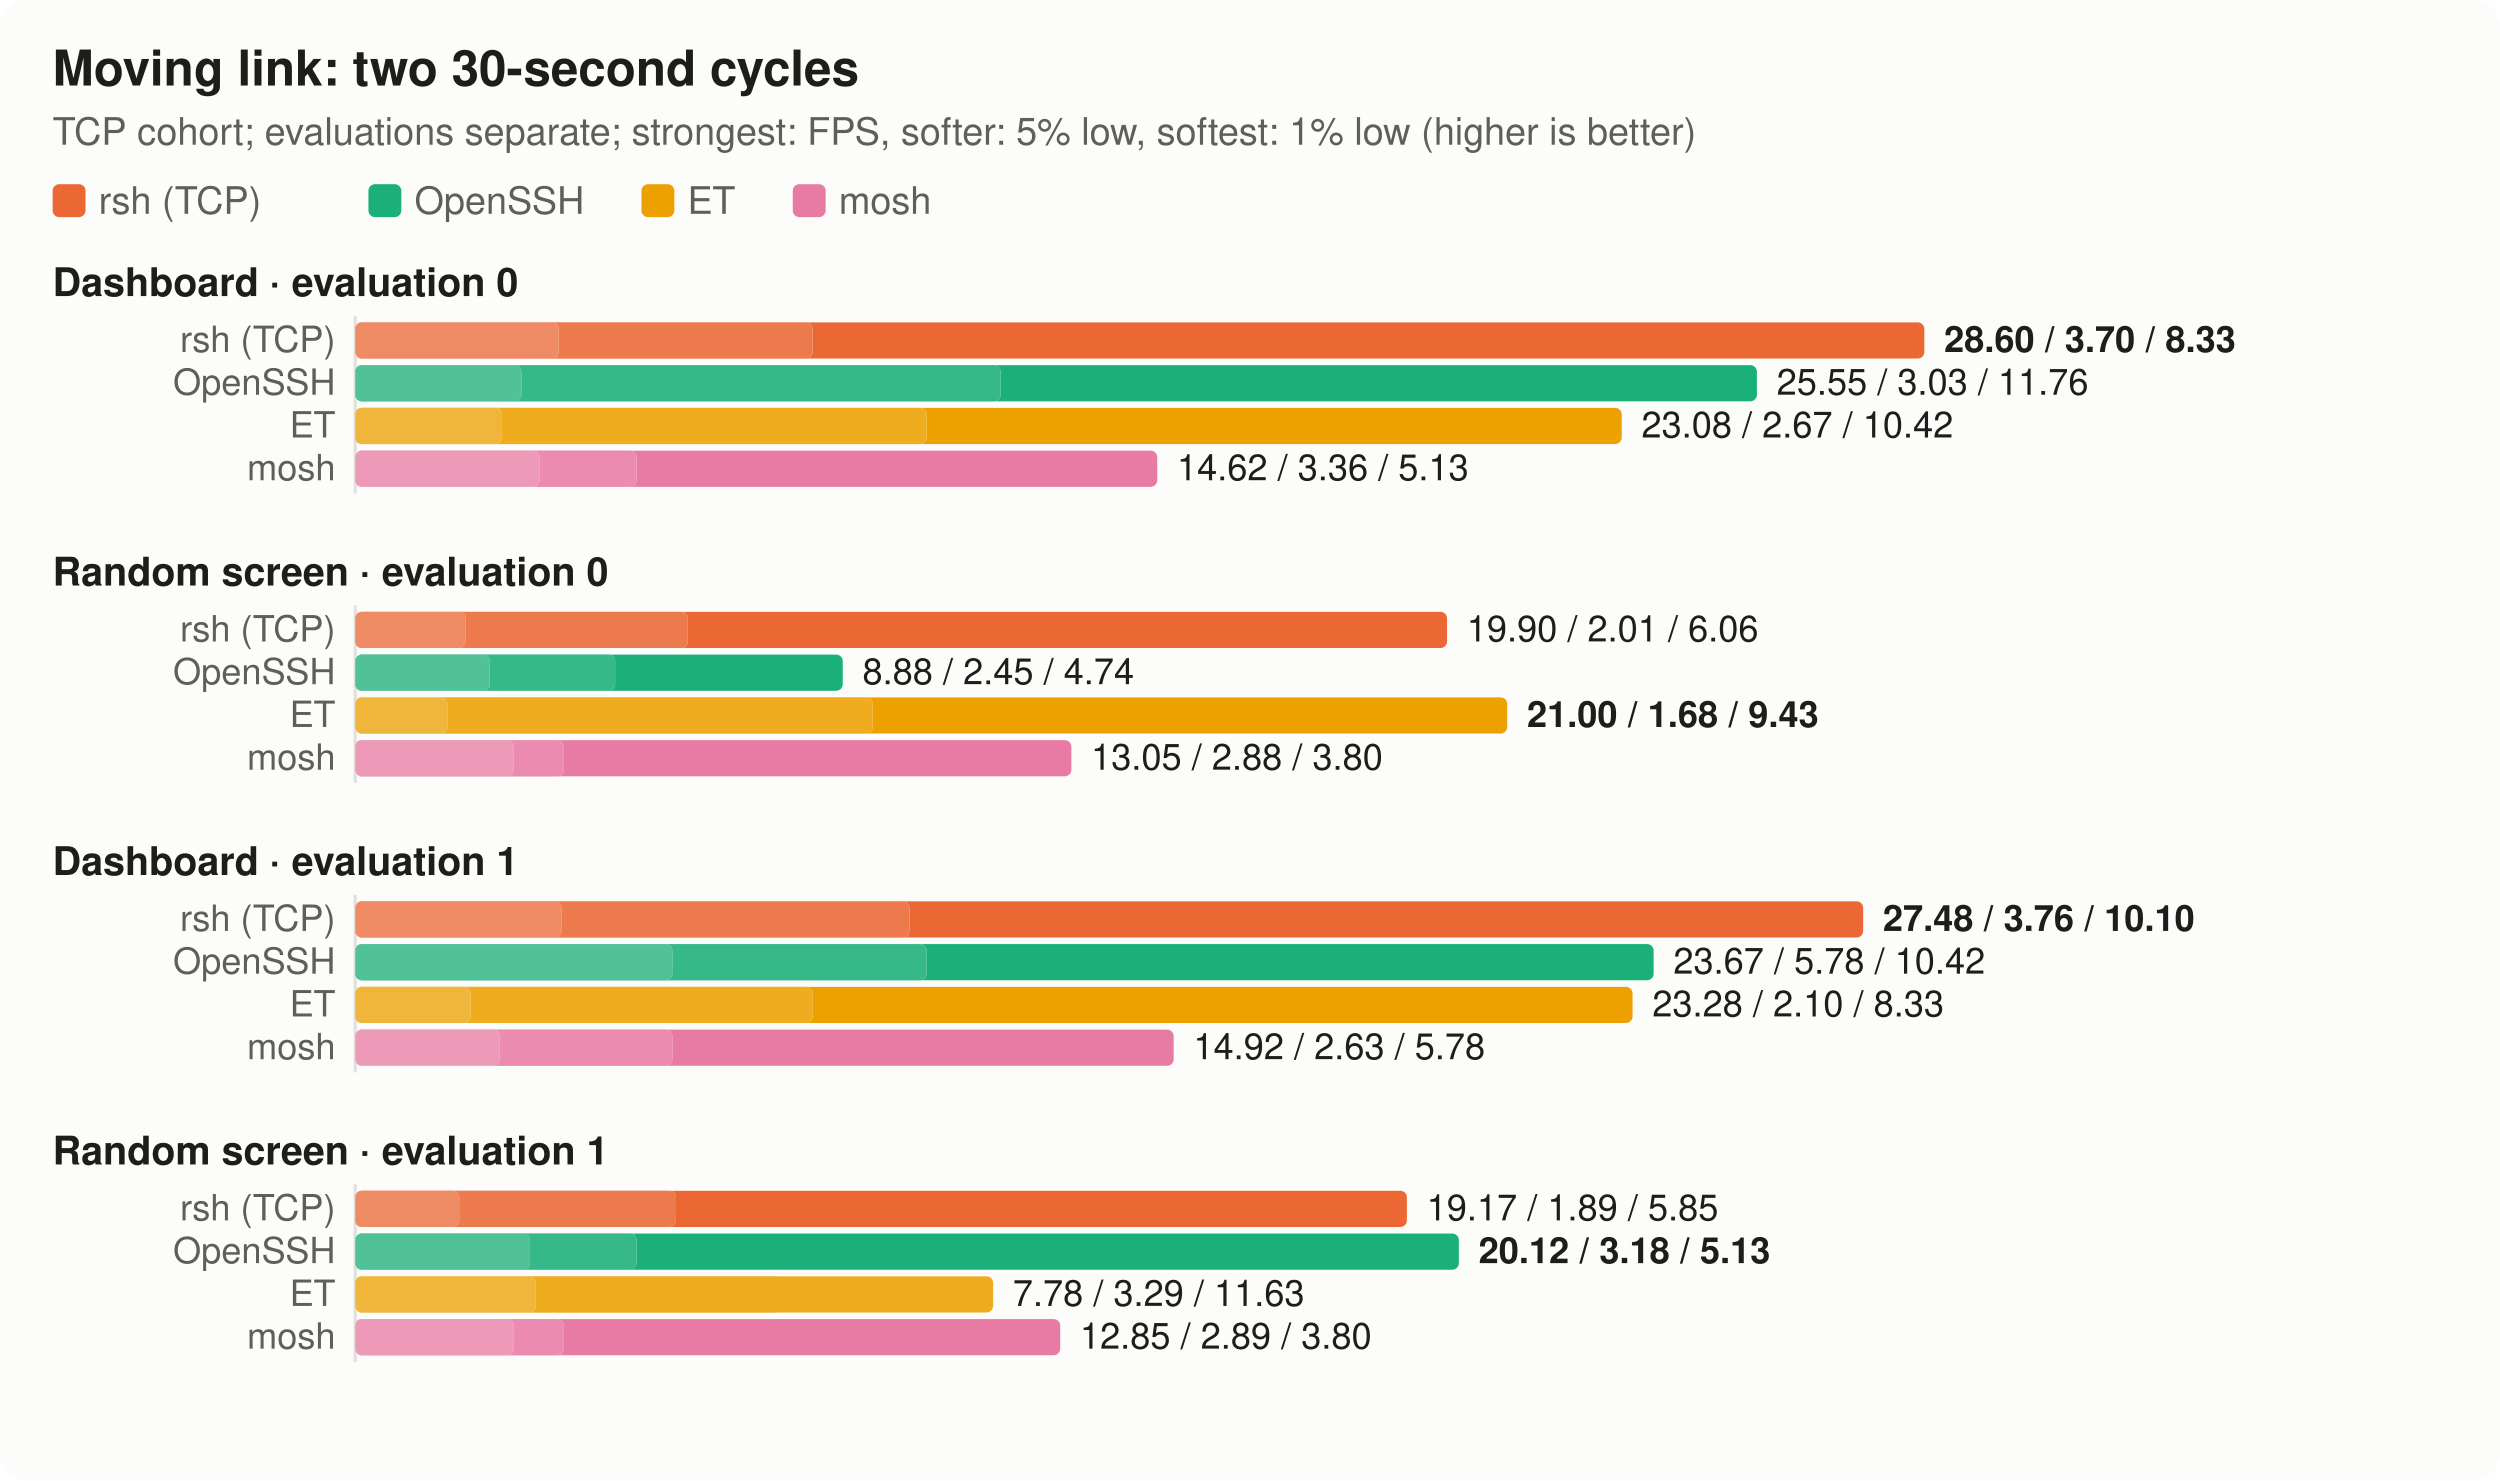
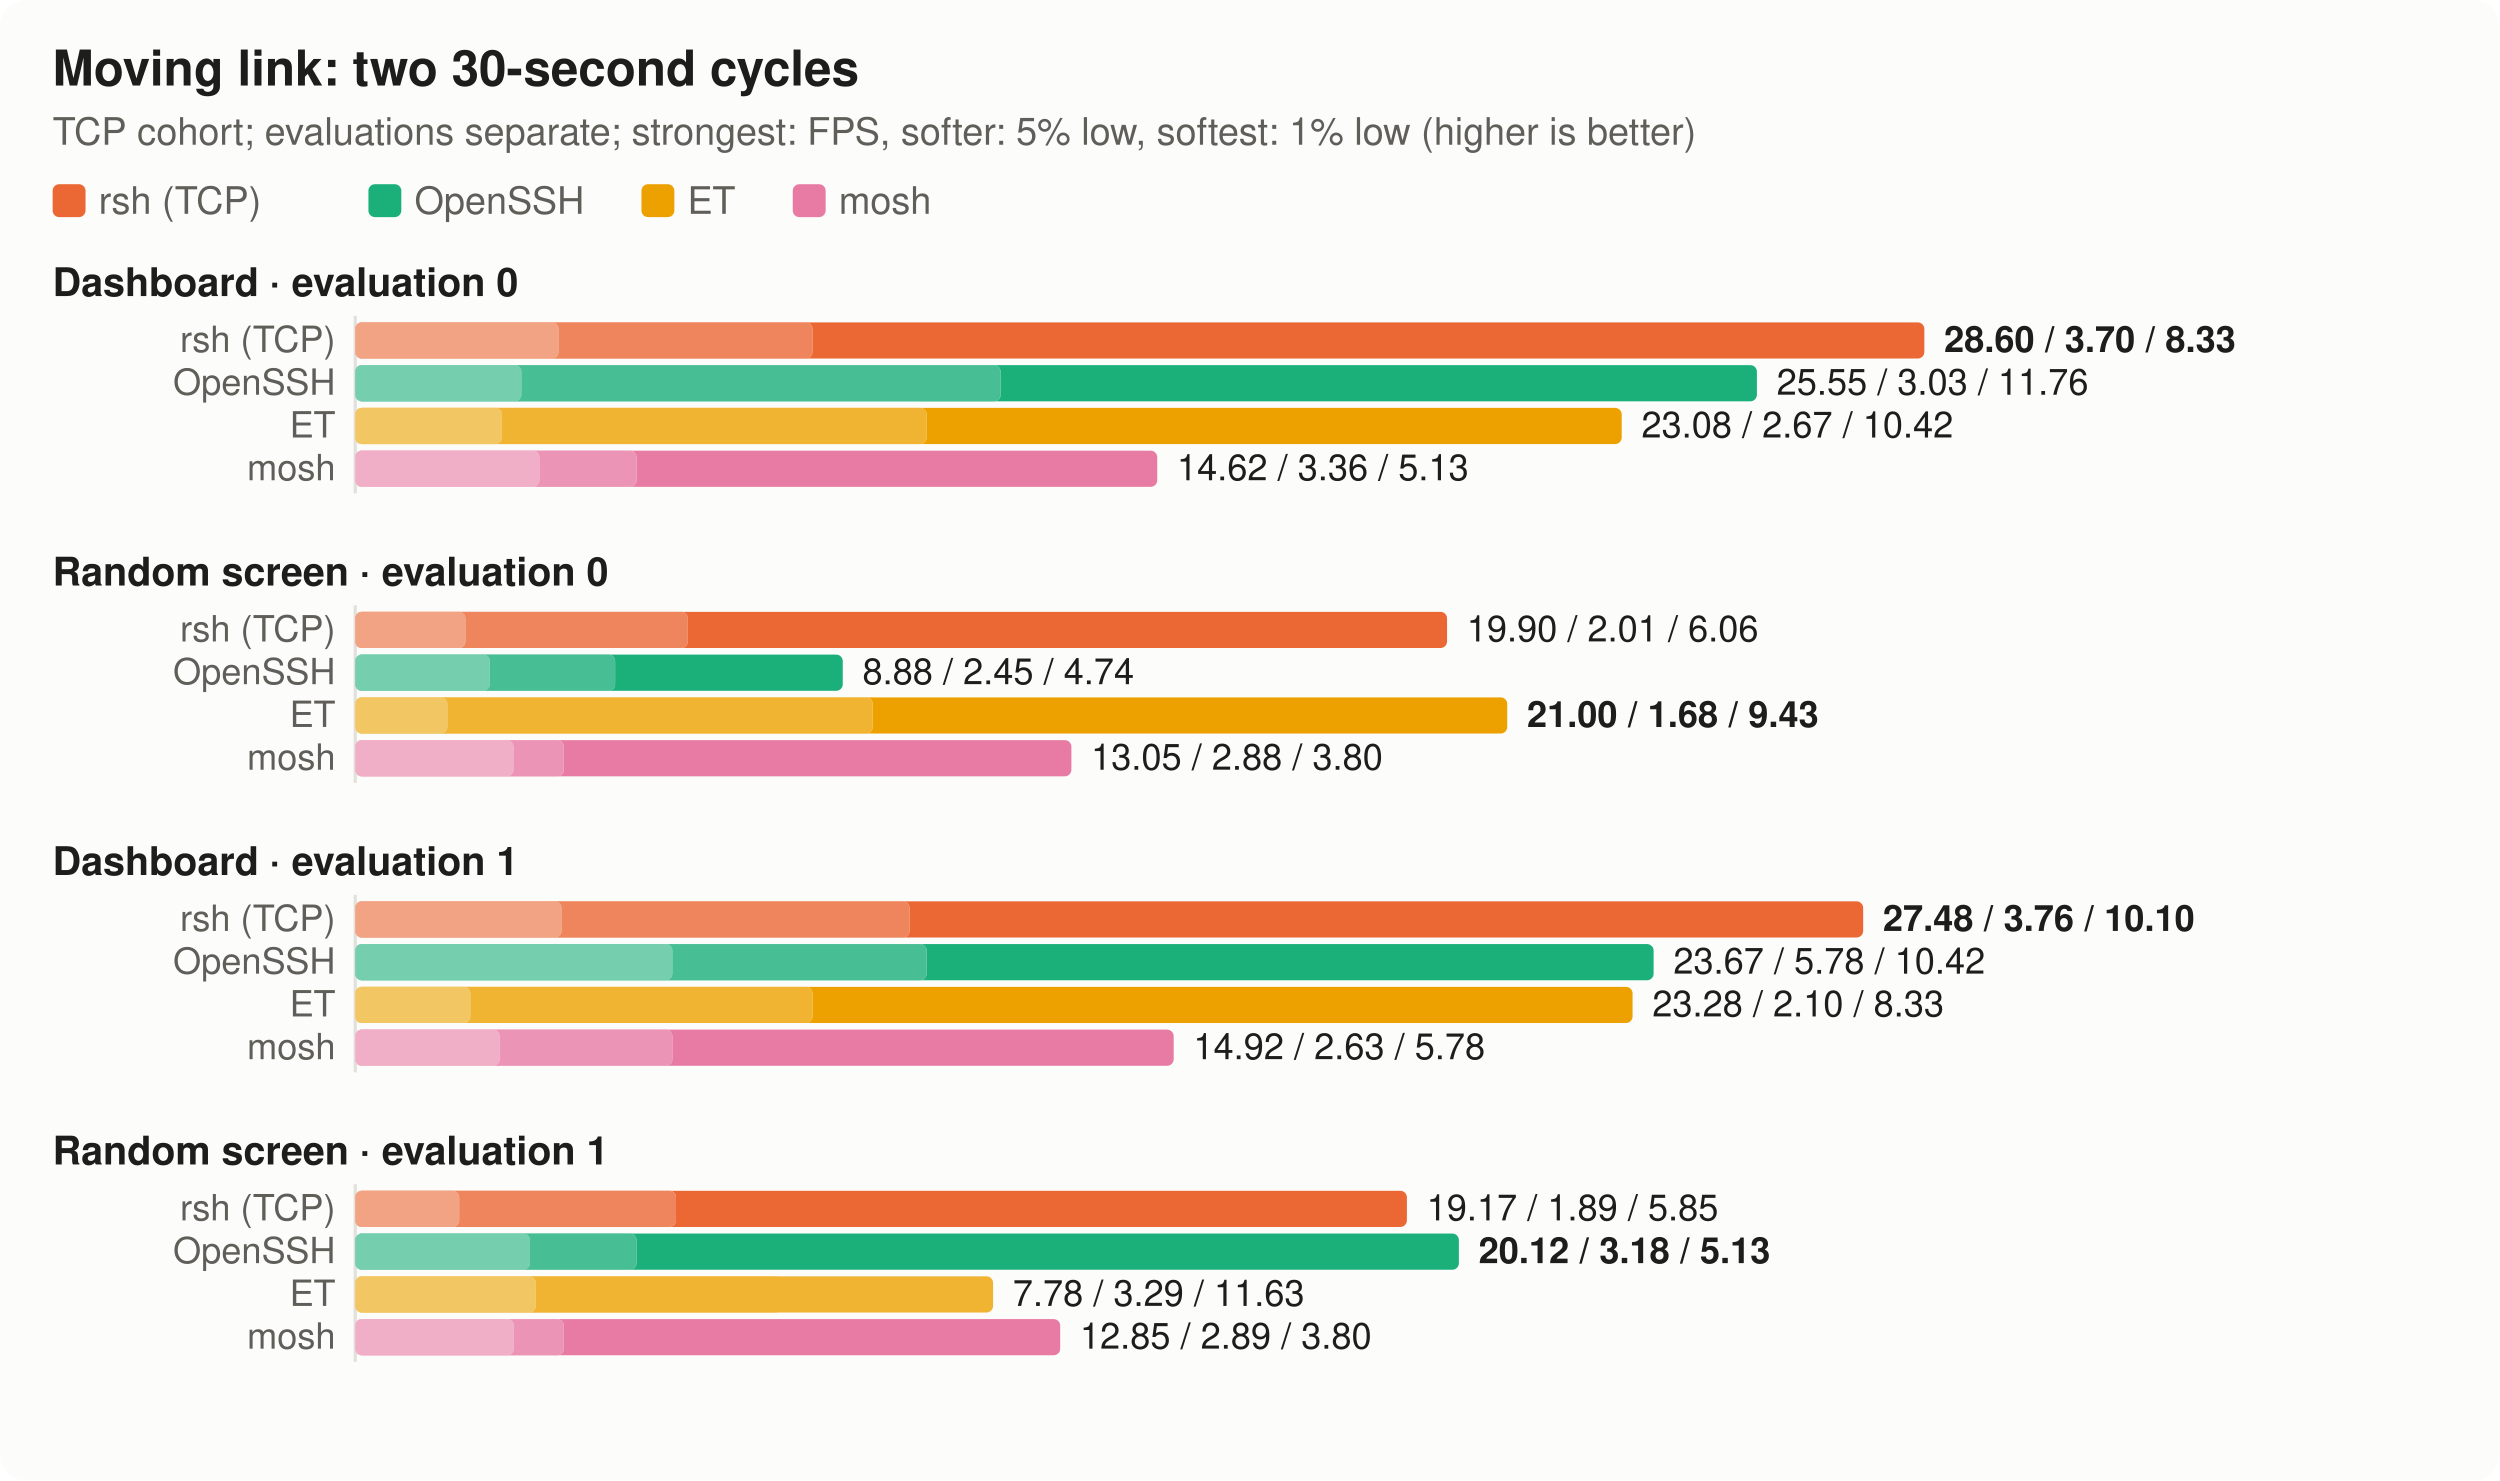
<svg xmlns="http://www.w3.org/2000/svg" width="760" height="450" viewBox="0 0 760 450" role="img" aria-label="Moving link: two 30-second cycles">
  <style>svg{font-family:-apple-system,BlinkMacSystemFont,'Segoe UI',Helvetica,Arial,sans-serif}.bg{fill:#fcfcfb}.t1{fill:#1d1d1b}.t2{fill:#5f5e58}.axis{stroke:#e2e1dc}.s-rsh_tcp{fill:#eb6834}.s-ssh{fill:#1baf7a}.s-et{fill:#eda100}.s-mosh{fill:#e87ba4}@media (prefers-color-scheme:dark){.bg{fill:#1a1a19}.t1{fill:#f0efec}.t2{fill:#c3c2b7}.axis{stroke:#3a3a37}.s-rsh_tcp{fill:#d95926}.s-ssh{fill:#199e70}.s-et{fill:#c98500}.s-mosh{fill:#d55181}}</style>
  <rect class="bg" width="100%" height="100%" rx="8" />
  <text class="t1" x="16" y="26" font-size="15" font-weight="600">Moving link: two 30-second cycles</text>
  <text class="t2" x="16" y="44" font-size="11.5">TCP cohort; evaluations separate; strongest: FPS, softer: 5% low, softest: 1% low (higher is better)</text>
  <rect class="s-rsh_tcp" x="16" y="56" width="10" height="10" rx="2" />
  <text class="t2" x="30" y="65" font-size="11.5">rsh (TCP)</text>
  <rect class="s-ssh" x="112" y="56" width="10" height="10" rx="2" />
  <text class="t2" x="126" y="65" font-size="11.5">OpenSSH</text>
  <rect class="s-et" x="195" y="56" width="10" height="10" rx="2" />
  <text class="t2" x="209" y="65" font-size="11.5">ET</text>
  <rect class="s-mosh" x="241" y="56" width="10" height="10" rx="2" />
  <text class="t2" x="255" y="65" font-size="11.5">mosh</text>
  <text class="t1" x="16" y="90" font-size="12" font-weight="600">Dashboard · evaluation 0</text>
  <line class="axis" x1="108" y1="96" x2="108" y2="150" stroke-width="1" />
  <text class="t2" x="102" y="107" font-size="11" text-anchor="end">rsh (TCP)</text>
  <rect class="s-rsh_tcp" x="108" y="98" width="477.0" height="11" rx="2" />
  <rect class="bg" x="108" y="98" width="139.0" height="11" rx="2" />
-   <rect class="s-rsh_tcp" x="108" y="98" width="139.0" height="11" rx="2" opacity="0.88" />
+   <rect class="s-rsh_tcp" x="108" y="98" width="139.0" height="11" rx="2" opacity="0.8" />
  <rect class="bg" x="108" y="98" width="61.8" height="11" rx="2" />
-   <rect class="s-rsh_tcp" x="108" y="98" width="61.8" height="11" rx="2" opacity="0.76" />
+   <rect class="s-rsh_tcp" x="108" y="98" width="61.8" height="11" rx="2" opacity="0.6" />
  <text class="t1" x="591.0" y="107" font-size="11" font-weight="600">28.60 / 3.70 / 8.33</text>
  <text class="t2" x="102" y="120" font-size="11" text-anchor="end">OpenSSH</text>
  <rect class="s-ssh" x="108" y="111" width="426.1" height="11" rx="2" />
  <rect class="bg" x="108" y="111" width="196.2" height="11" rx="2" />
-   <rect class="s-ssh" x="108" y="111" width="196.2" height="11" rx="2" opacity="0.88" />
+   <rect class="s-ssh" x="108" y="111" width="196.2" height="11" rx="2" opacity="0.8" />
  <rect class="bg" x="108" y="111" width="50.5" height="11" rx="2" />
-   <rect class="s-ssh" x="108" y="111" width="50.5" height="11" rx="2" opacity="0.76" />
+   <rect class="s-ssh" x="108" y="111" width="50.5" height="11" rx="2" opacity="0.6" />
  <text class="t1" x="540.1" y="120" font-size="11">25.55 / 3.03 / 11.76</text>
  <text class="t2" x="102" y="133" font-size="11" text-anchor="end">ET</text>
  <rect class="s-et" x="108" y="124" width="385.0" height="11" rx="2" />
  <rect class="bg" x="108" y="124" width="173.7" height="11" rx="2" />
-   <rect class="s-et" x="108" y="124" width="173.7" height="11" rx="2" opacity="0.88" />
+   <rect class="s-et" x="108" y="124" width="173.7" height="11" rx="2" opacity="0.8" />
  <rect class="bg" x="108" y="124" width="44.6" height="11" rx="2" />
-   <rect class="s-et" x="108" y="124" width="44.6" height="11" rx="2" opacity="0.76" />
+   <rect class="s-et" x="108" y="124" width="44.6" height="11" rx="2" opacity="0.6" />
  <text class="t1" x="499.0" y="133" font-size="11">23.08 / 2.67 / 10.42</text>
  <text class="t2" x="102" y="146" font-size="11" text-anchor="end">mosh</text>
  <rect class="s-mosh" x="108" y="137" width="243.8" height="11" rx="2" />
  <rect class="bg" x="108" y="137" width="85.5" height="11" rx="2" />
-   <rect class="s-mosh" x="108" y="137" width="85.5" height="11" rx="2" opacity="0.88" />
+   <rect class="s-mosh" x="108" y="137" width="85.5" height="11" rx="2" opacity="0.8" />
  <rect class="bg" x="108" y="137" width="56.0" height="11" rx="2" />
-   <rect class="s-mosh" x="108" y="137" width="56.0" height="11" rx="2" opacity="0.76" />
+   <rect class="s-mosh" x="108" y="137" width="56.0" height="11" rx="2" opacity="0.6" />
  <text class="t1" x="357.8" y="146" font-size="11">14.62 / 3.36 / 5.13</text>
  <text class="t1" x="16" y="178" font-size="12" font-weight="600">Random screen · evaluation 0</text>
  <line class="axis" x1="108" y1="184" x2="108" y2="238" stroke-width="1" />
  <text class="t2" x="102" y="195" font-size="11" text-anchor="end">rsh (TCP)</text>
  <rect class="s-rsh_tcp" x="108" y="186" width="331.9" height="11" rx="2" />
  <rect class="bg" x="108" y="186" width="101.1" height="11" rx="2" />
-   <rect class="s-rsh_tcp" x="108" y="186" width="101.1" height="11" rx="2" opacity="0.88" />
+   <rect class="s-rsh_tcp" x="108" y="186" width="101.1" height="11" rx="2" opacity="0.8" />
  <rect class="bg" x="108" y="186" width="33.5" height="11" rx="2" />
-   <rect class="s-rsh_tcp" x="108" y="186" width="33.5" height="11" rx="2" opacity="0.76" />
+   <rect class="s-rsh_tcp" x="108" y="186" width="33.5" height="11" rx="2" opacity="0.6" />
  <text class="t1" x="445.9" y="195" font-size="11">19.90 / 2.01 / 6.06</text>
  <text class="t2" x="102" y="208" font-size="11" text-anchor="end">OpenSSH</text>
  <rect class="s-ssh" x="108" y="199" width="148.2" height="11" rx="2" />
  <rect class="bg" x="108" y="199" width="79.0" height="11" rx="2" />
-   <rect class="s-ssh" x="108" y="199" width="79.0" height="11" rx="2" opacity="0.88" />
+   <rect class="s-ssh" x="108" y="199" width="79.0" height="11" rx="2" opacity="0.8" />
  <rect class="bg" x="108" y="199" width="40.9" height="11" rx="2" />
-   <rect class="s-ssh" x="108" y="199" width="40.9" height="11" rx="2" opacity="0.76" />
+   <rect class="s-ssh" x="108" y="199" width="40.9" height="11" rx="2" opacity="0.6" />
  <text class="t1" x="262.2" y="208" font-size="11">8.88 / 2.45 / 4.74</text>
  <text class="t2" x="102" y="221" font-size="11" text-anchor="end">ET</text>
  <rect class="s-et" x="108" y="212" width="350.2" height="11" rx="2" />
  <rect class="bg" x="108" y="212" width="157.3" height="11" rx="2" />
-   <rect class="s-et" x="108" y="212" width="157.3" height="11" rx="2" opacity="0.88" />
+   <rect class="s-et" x="108" y="212" width="157.3" height="11" rx="2" opacity="0.8" />
  <rect class="bg" x="108" y="212" width="28.0" height="11" rx="2" />
-   <rect class="s-et" x="108" y="212" width="28.0" height="11" rx="2" opacity="0.76" />
+   <rect class="s-et" x="108" y="212" width="28.0" height="11" rx="2" opacity="0.6" />
  <text class="t1" x="464.2" y="221" font-size="11" font-weight="600">21.00 / 1.68 / 9.43</text>
  <text class="t2" x="102" y="234" font-size="11" text-anchor="end">mosh</text>
  <rect class="s-mosh" x="108" y="225" width="217.7" height="11" rx="2" />
  <rect class="bg" x="108" y="225" width="63.4" height="11" rx="2" />
-   <rect class="s-mosh" x="108" y="225" width="63.4" height="11" rx="2" opacity="0.88" />
+   <rect class="s-mosh" x="108" y="225" width="63.4" height="11" rx="2" opacity="0.8" />
  <rect class="bg" x="108" y="225" width="48.1" height="11" rx="2" />
-   <rect class="s-mosh" x="108" y="225" width="48.1" height="11" rx="2" opacity="0.76" />
+   <rect class="s-mosh" x="108" y="225" width="48.1" height="11" rx="2" opacity="0.6" />
  <text class="t1" x="331.7" y="234" font-size="11">13.05 / 2.88 / 3.80</text>
  <text class="t1" x="16" y="266" font-size="12" font-weight="600">Dashboard · evaluation 1</text>
  <line class="axis" x1="108" y1="272" x2="108" y2="326" stroke-width="1" />
  <text class="t2" x="102" y="283" font-size="11" text-anchor="end">rsh (TCP)</text>
  <rect class="s-rsh_tcp" x="108" y="274" width="458.4" height="11" rx="2" />
  <rect class="bg" x="108" y="274" width="168.5" height="11" rx="2" />
-   <rect class="s-rsh_tcp" x="108" y="274" width="168.5" height="11" rx="2" opacity="0.88" />
+   <rect class="s-rsh_tcp" x="108" y="274" width="168.5" height="11" rx="2" opacity="0.8" />
  <rect class="bg" x="108" y="274" width="62.7" height="11" rx="2" />
-   <rect class="s-rsh_tcp" x="108" y="274" width="62.7" height="11" rx="2" opacity="0.76" />
+   <rect class="s-rsh_tcp" x="108" y="274" width="62.7" height="11" rx="2" opacity="0.6" />
  <text class="t1" x="572.4" y="283" font-size="11" font-weight="600">27.48 / 3.76 / 10.10</text>
  <text class="t2" x="102" y="296" font-size="11" text-anchor="end">OpenSSH</text>
  <rect class="s-ssh" x="108" y="287" width="394.7" height="11" rx="2" />
  <rect class="bg" x="108" y="287" width="173.7" height="11" rx="2" />
-   <rect class="s-ssh" x="108" y="287" width="173.7" height="11" rx="2" opacity="0.88" />
+   <rect class="s-ssh" x="108" y="287" width="173.7" height="11" rx="2" opacity="0.8" />
  <rect class="bg" x="108" y="287" width="96.4" height="11" rx="2" />
-   <rect class="s-ssh" x="108" y="287" width="96.4" height="11" rx="2" opacity="0.76" />
+   <rect class="s-ssh" x="108" y="287" width="96.4" height="11" rx="2" opacity="0.6" />
  <text class="t1" x="508.7" y="296" font-size="11">23.67 / 5.78 / 10.42</text>
  <text class="t2" x="102" y="309" font-size="11" text-anchor="end">ET</text>
  <rect class="s-et" x="108" y="300" width="388.3" height="11" rx="2" />
  <rect class="bg" x="108" y="300" width="139.0" height="11" rx="2" />
-   <rect class="s-et" x="108" y="300" width="139.0" height="11" rx="2" opacity="0.88" />
+   <rect class="s-et" x="108" y="300" width="139.0" height="11" rx="2" opacity="0.8" />
  <rect class="bg" x="108" y="300" width="35.0" height="11" rx="2" />
-   <rect class="s-et" x="108" y="300" width="35.0" height="11" rx="2" opacity="0.76" />
+   <rect class="s-et" x="108" y="300" width="35.0" height="11" rx="2" opacity="0.6" />
  <text class="t1" x="502.3" y="309" font-size="11">23.28 / 2.10 / 8.33</text>
  <text class="t2" x="102" y="322" font-size="11" text-anchor="end">mosh</text>
  <rect class="s-mosh" x="108" y="313" width="248.8" height="11" rx="2" />
  <rect class="bg" x="108" y="313" width="96.4" height="11" rx="2" />
-   <rect class="s-mosh" x="108" y="313" width="96.4" height="11" rx="2" opacity="0.88" />
+   <rect class="s-mosh" x="108" y="313" width="96.4" height="11" rx="2" opacity="0.8" />
  <rect class="bg" x="108" y="313" width="43.9" height="11" rx="2" />
-   <rect class="s-mosh" x="108" y="313" width="43.9" height="11" rx="2" opacity="0.76" />
+   <rect class="s-mosh" x="108" y="313" width="43.9" height="11" rx="2" opacity="0.6" />
  <text class="t1" x="362.8" y="322" font-size="11">14.92 / 2.63 / 5.78</text>
  <text class="t1" x="16" y="354" font-size="12" font-weight="600">Random screen · evaluation 1</text>
  <line class="axis" x1="108" y1="360" x2="108" y2="414" stroke-width="1" />
  <text class="t2" x="102" y="371" font-size="11" text-anchor="end">rsh (TCP)</text>
  <rect class="s-rsh_tcp" x="108" y="362" width="319.7" height="11" rx="2" />
  <rect class="bg" x="108" y="362" width="97.5" height="11" rx="2" />
-   <rect class="s-rsh_tcp" x="108" y="362" width="97.5" height="11" rx="2" opacity="0.88" />
+   <rect class="s-rsh_tcp" x="108" y="362" width="97.5" height="11" rx="2" opacity="0.8" />
  <rect class="bg" x="108" y="362" width="31.6" height="11" rx="2" />
-   <rect class="s-rsh_tcp" x="108" y="362" width="31.6" height="11" rx="2" opacity="0.76" />
+   <rect class="s-rsh_tcp" x="108" y="362" width="31.6" height="11" rx="2" opacity="0.6" />
  <text class="t1" x="433.7" y="371" font-size="11">19.17 / 1.89 / 5.85</text>
  <text class="t2" x="102" y="384" font-size="11" text-anchor="end">OpenSSH</text>
  <rect class="s-ssh" x="108" y="375" width="335.5" height="11" rx="2" />
  <rect class="bg" x="108" y="375" width="85.5" height="11" rx="2" />
-   <rect class="s-ssh" x="108" y="375" width="85.5" height="11" rx="2" opacity="0.88" />
+   <rect class="s-ssh" x="108" y="375" width="85.5" height="11" rx="2" opacity="0.8" />
  <rect class="bg" x="108" y="375" width="53.1" height="11" rx="2" />
-   <rect class="s-ssh" x="108" y="375" width="53.1" height="11" rx="2" opacity="0.76" />
+   <rect class="s-ssh" x="108" y="375" width="53.1" height="11" rx="2" opacity="0.6" />
  <text class="t1" x="449.5" y="384" font-size="11" font-weight="600">20.12 / 3.18 / 5.13</text>
  <text class="t2" x="102" y="397" font-size="11" text-anchor="end">ET</text>
  <rect class="s-et" x="108" y="388" width="129.8" height="11" rx="2" />
  <rect class="bg" x="108" y="388" width="193.9" height="11" rx="2" />
-   <rect class="s-et" x="108" y="388" width="193.9" height="11" rx="2" opacity="0.88" />
+   <rect class="s-et" x="108" y="388" width="193.9" height="11" rx="2" opacity="0.8" />
  <rect class="bg" x="108" y="388" width="54.9" height="11" rx="2" />
-   <rect class="s-et" x="108" y="388" width="54.9" height="11" rx="2" opacity="0.76" />
+   <rect class="s-et" x="108" y="388" width="54.9" height="11" rx="2" opacity="0.6" />
  <text class="t1" x="307.9" y="397" font-size="11">7.78 / 3.29 / 11.63</text>
  <text class="t2" x="102" y="410" font-size="11" text-anchor="end">mosh</text>
  <rect class="s-mosh" x="108" y="401" width="214.3" height="11" rx="2" />
  <rect class="bg" x="108" y="401" width="63.4" height="11" rx="2" />
-   <rect class="s-mosh" x="108" y="401" width="63.4" height="11" rx="2" opacity="0.88" />
+   <rect class="s-mosh" x="108" y="401" width="63.4" height="11" rx="2" opacity="0.8" />
  <rect class="bg" x="108" y="401" width="48.2" height="11" rx="2" />
-   <rect class="s-mosh" x="108" y="401" width="48.2" height="11" rx="2" opacity="0.76" />
+   <rect class="s-mosh" x="108" y="401" width="48.2" height="11" rx="2" opacity="0.6" />
  <text class="t1" x="328.3" y="410" font-size="11">12.85 / 2.89 / 3.80</text>
</svg>
